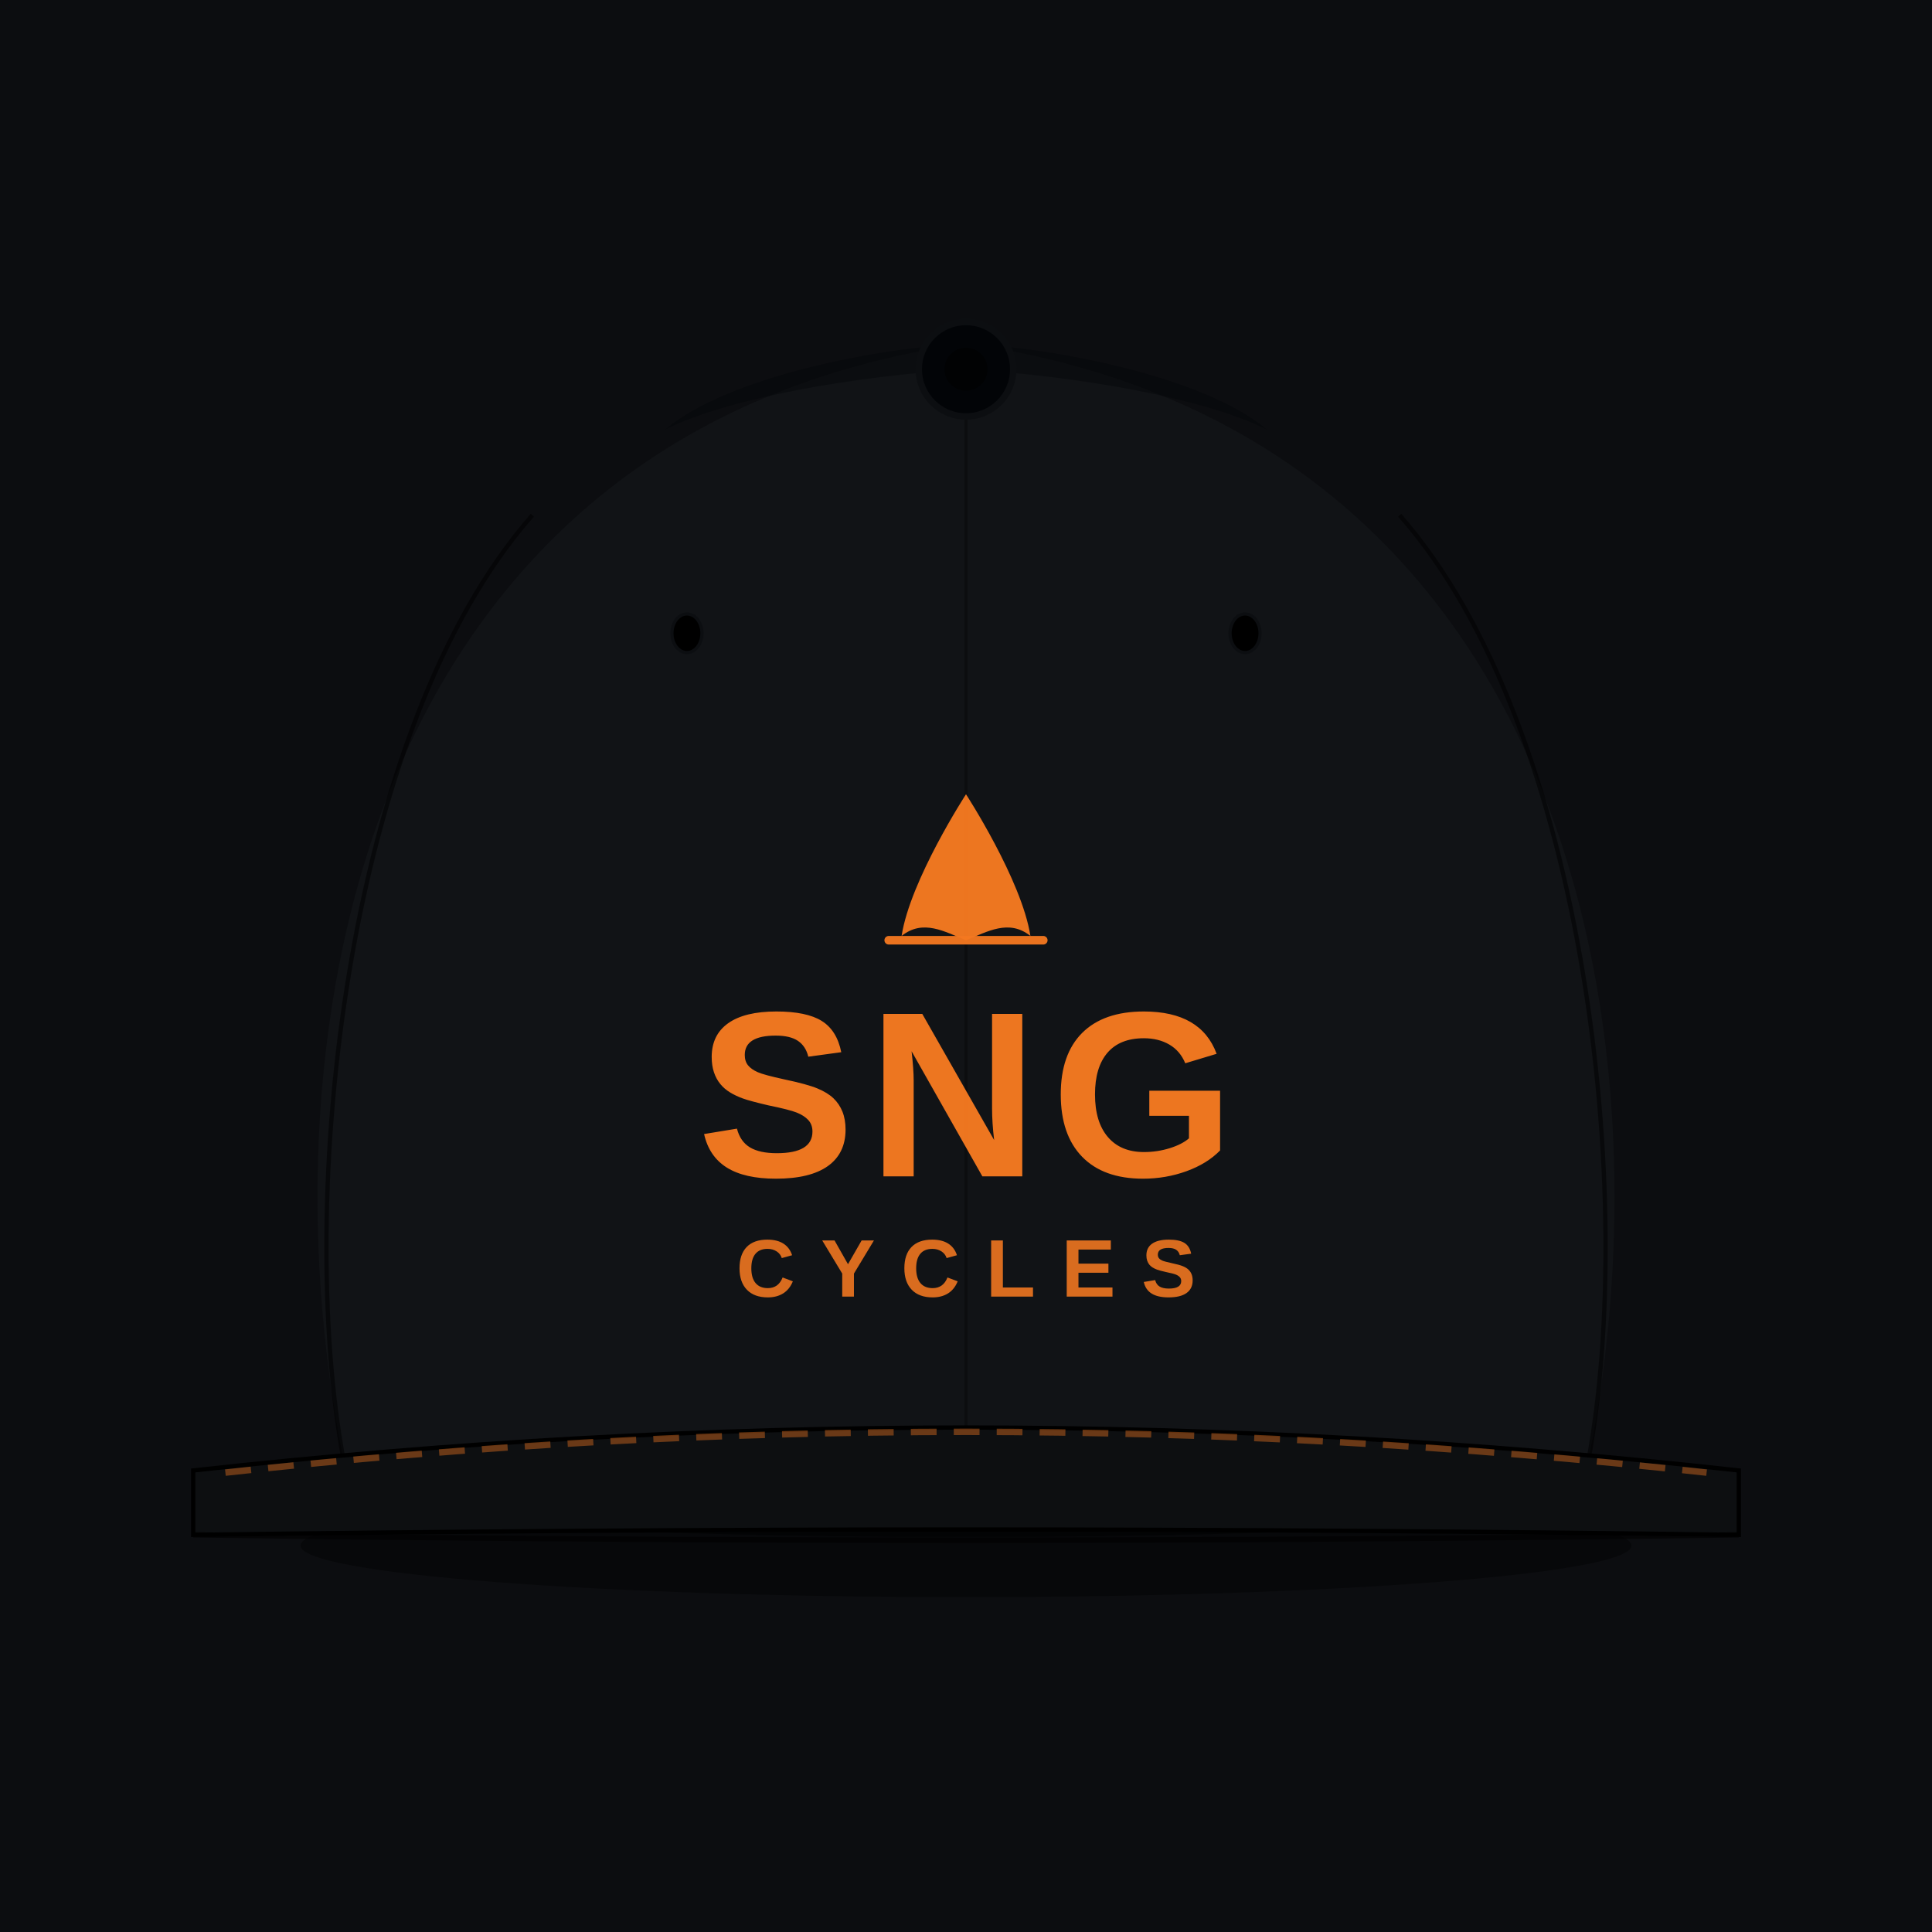
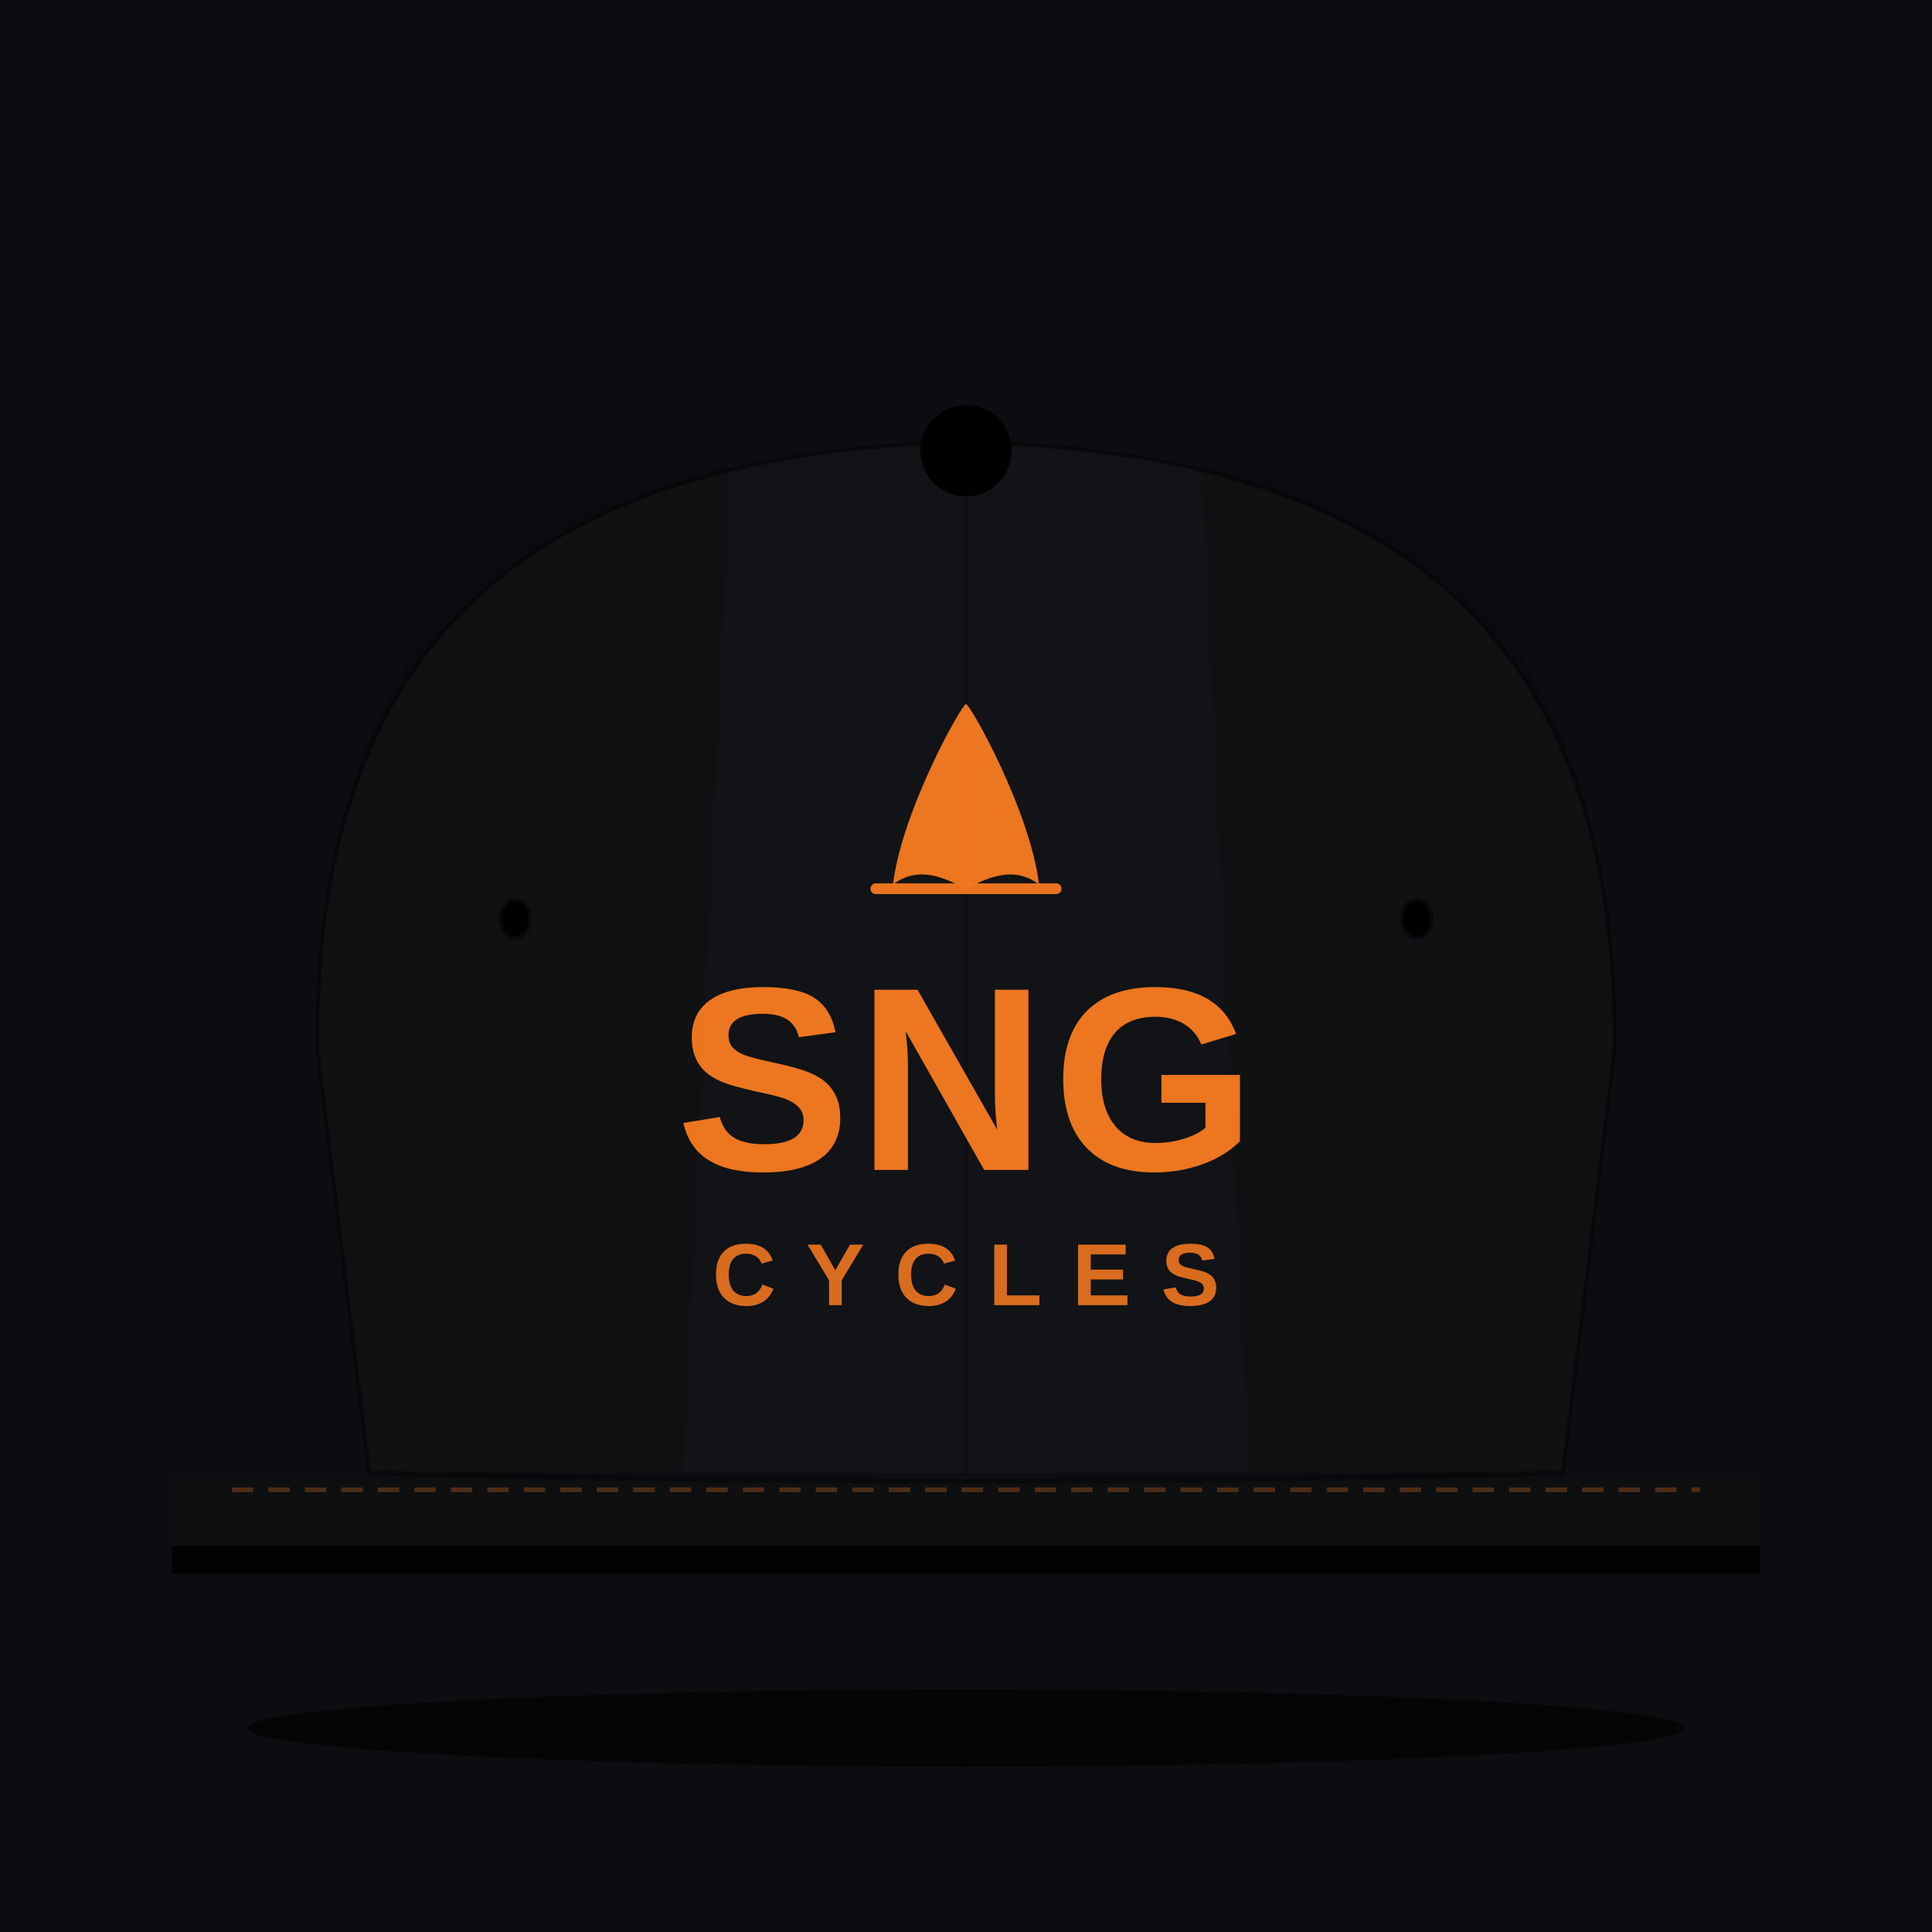
<svg xmlns="http://www.w3.org/2000/svg" width="900" height="900" viewBox="0 0 900 900">
  <rect width="900" height="900" fill="#0c0d10" />
-   <ellipse cx="450" cy="720" rx="310" ry="24" fill="#000" opacity="0.4" />
-   <path d="     M160 680     C120 480 170 200 450 160     C730 200 780 480 740 680     Z" fill="#111316" />
-   <path d="     M310 200     C340 175 410 162 450 160     C490 162 560 175 590 200     C560 185 500 175 450 172     C400 175 340 185 310 200 Z" fill="#020407" opacity="0.4" />
-   <path d="M160 680 C138 560 160 340 248 240" fill="none" stroke="#000000" stroke-width="2" opacity="0.5" />
-   <path d="M740 680 C762 560 740 340 652 240" fill="none" stroke="#000000" stroke-width="2" opacity="0.5" />
-   <path d="M450 165 L450 680" fill="none" stroke="#000000" stroke-width="1.5" opacity="0.3" />
-   <circle cx="450" cy="172" r="22" fill="#020407" stroke="#0c0e11" stroke-width="3" />
-   <circle cx="450" cy="172" r="10" fill="#000000" opacity="0.6" />
-   <ellipse cx="320" cy="295" rx="7" ry="9" fill="#000000" stroke="#0c0e11" stroke-width="1.5" />
-   <ellipse cx="580" cy="295" rx="7" ry="9" fill="#000000" stroke="#0c0e11" stroke-width="1.5" />
-   <path d="M450 370            C450 370 424 410 420 436            C430 428 440 434 450 438            C460 434 470 428 480 436            C476 410 450 370 450 370 Z" fill="#f47820" opacity="0.97" />
-   <line x1="414" y1="438" x2="486" y2="438" stroke="#f47820" stroke-width="4" stroke-linecap="round" opacity="0.95" />
-   <text x="450" y="548" text-anchor="middle" font-family="Arial Black, Arial, sans-serif" font-weight="900" font-size="110" fill="#f47820" letter-spacing="6" opacity="0.97">SNG</text>
-   <text x="450" y="604" text-anchor="middle" font-family="Arial Black, Arial, sans-serif" font-weight="900" font-size="38" fill="#f47820" letter-spacing="12" opacity="0.88">CYCLES</text>
-   <ellipse cx="450" cy="698" rx="300" ry="18" fill="#000" opacity="0.5" />
-   <path d="M90 685 Q450 645 810 685 L810 715 Q450 710 90 715 Z" fill="#0d0f11" stroke="#000000" stroke-width="2" />
-   <path d="M105 686 Q450 648 795 686" fill="none" stroke="#f47820" stroke-width="3" stroke-dasharray="12 8" opacity="0.4" />
-   <path d="M90 715 Q450 720 810 715" fill="none" stroke="#000000" stroke-width="2.5" opacity="0.6" />
+   <ellipse cx="450" cy="805" rx="335" ry="18" fill="#000" opacity="0.60" />
+   <path d="M 80 688 L 820 688 L 820 720 L 80 720 Z" fill="#0d0f11" />
+   <path d="M 80 720 L 820 720 L 820 733 L 80 733 Z" fill="#000000" opacity="0.75" />
+   <path d="M 108 694 L 792 694" fill="none" stroke="#f47820" stroke-width="2.2" stroke-dasharray="10 7" opacity="0.28" />
+   <path d="     M 172 686     L 148 490     C 145 285 265 210 450 206     C 635 210 755 285 752 490     L 728 686     Z" fill="#111316" />
+   <path d="     M 172 686     L 148 490     C 145 285 265 210 340 218     L 318 686     Z" fill="#000000" opacity="0.13" />
+   <path d="     M 728 686     L 752 490     C 755 285 635 210 560 218     L 582 686     Z" fill="#000000" opacity="0.13" />
+   <path d="M 172 686 L 148 490 C 145 285 265 210 450 206" fill="none" stroke="#000000" stroke-width="1.8" opacity="0.45" />
+   <path d="M 728 686 L 752 490 C 755 285 635 210 450 206" fill="none" stroke="#000000" stroke-width="1.8" opacity="0.45" />
+   <line x1="450" y1="208" x2="450" y2="686" stroke="#000000" stroke-width="1.2" opacity="0.22" />
+   <path d="M 172 686 Q 450 694 728 686" fill="none" stroke="#000002" stroke-width="2.5" opacity="0.35" />
+   <circle cx="450" cy="210" r="20" fill="#000002" stroke="#000000" stroke-width="2.5" />
+   <circle cx="450" cy="210" r="9" fill="#000000" />
+   <ellipse cx="240" cy="428" rx="7" ry="9" fill="#000000" stroke="#07090c" stroke-width="1.5" />
+   <ellipse cx="660" cy="428" rx="7" ry="9" fill="#000000" stroke="#07090c" stroke-width="1.5" />
+   <path d="     M 450 328     C 448 328 420 378 416 412     C 428 403 440 409 450 414     C 460 409 472 403 484 412     C 480 378 452 328 450 328 Z" fill="#f47820" opacity="0.97" />
+   <line x1="408" y1="414" x2="492" y2="414" stroke="#f47820" stroke-width="5" stroke-linecap="round" opacity="0.95" />
+   <text x="450" y="545" text-anchor="middle" font-family="Arial Black, Arial, sans-serif" font-weight="900" font-size="122" fill="#f47820" letter-spacing="3" opacity="0.97">SNG</text>
+   <text x="450" y="608" text-anchor="middle" font-family="Arial Black, Arial, sans-serif" font-weight="900" font-size="41" fill="#f47820" letter-spacing="14" opacity="0.88">CYCLES</text>
</svg>
